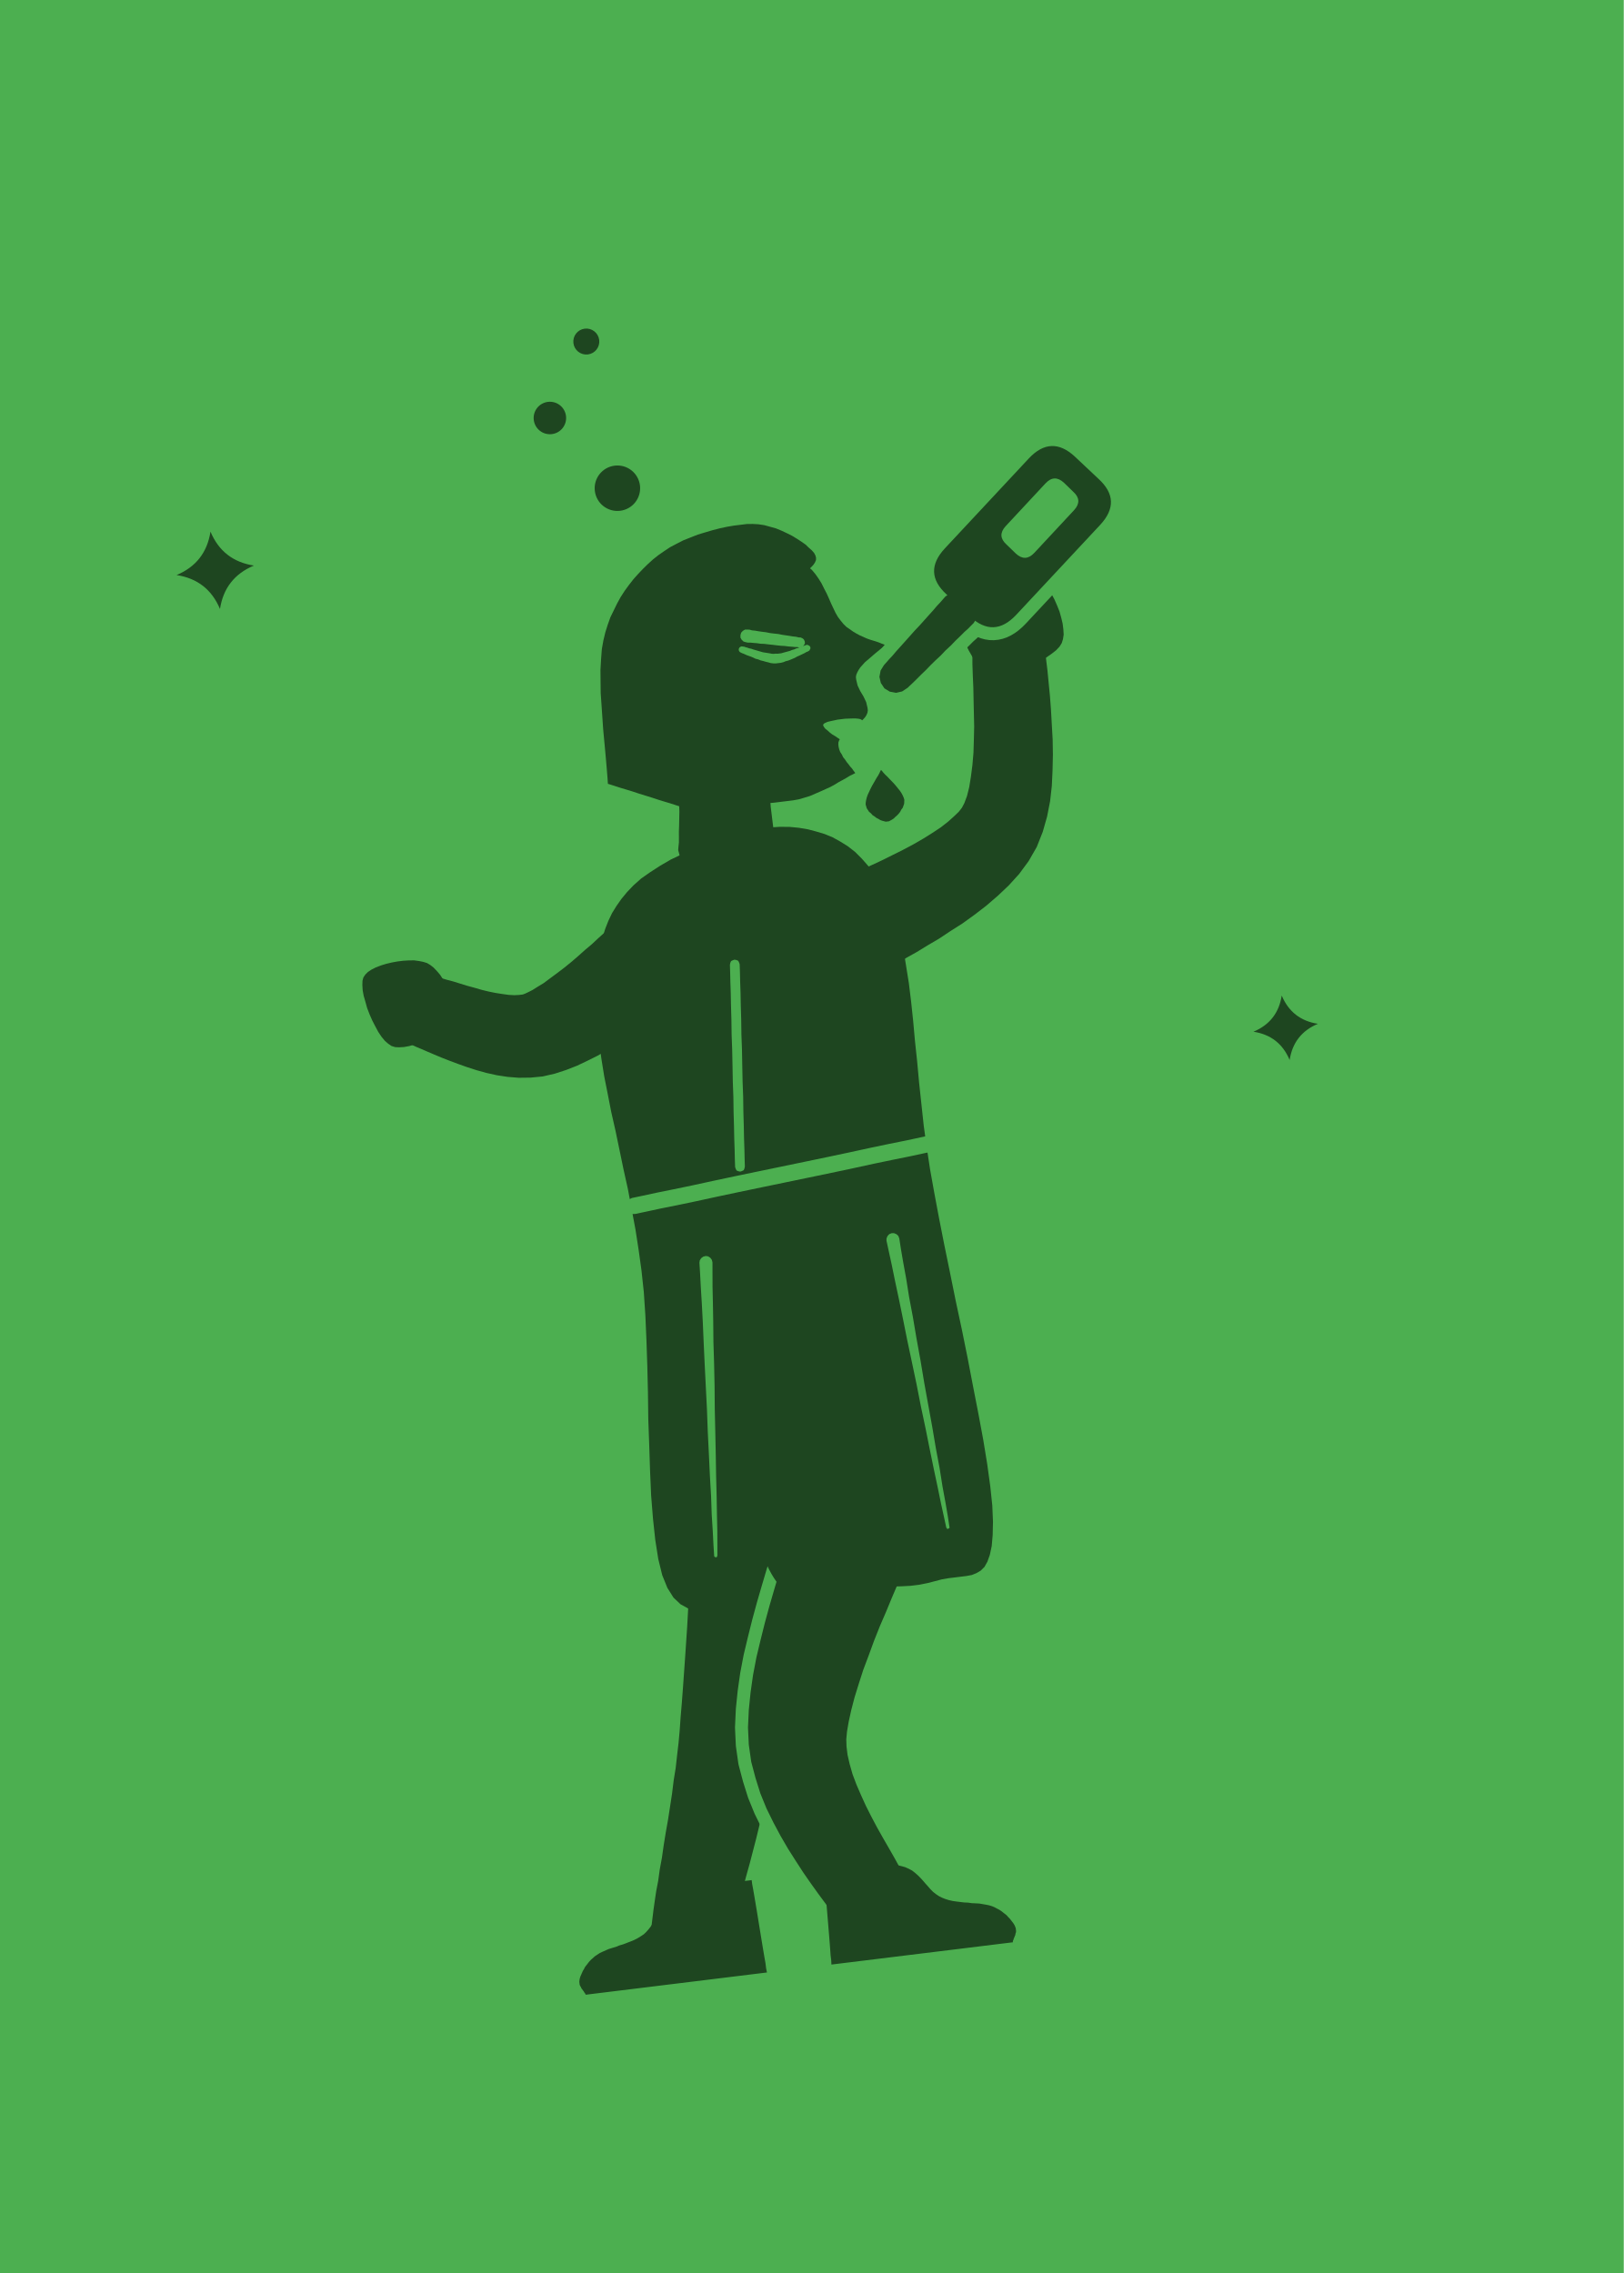
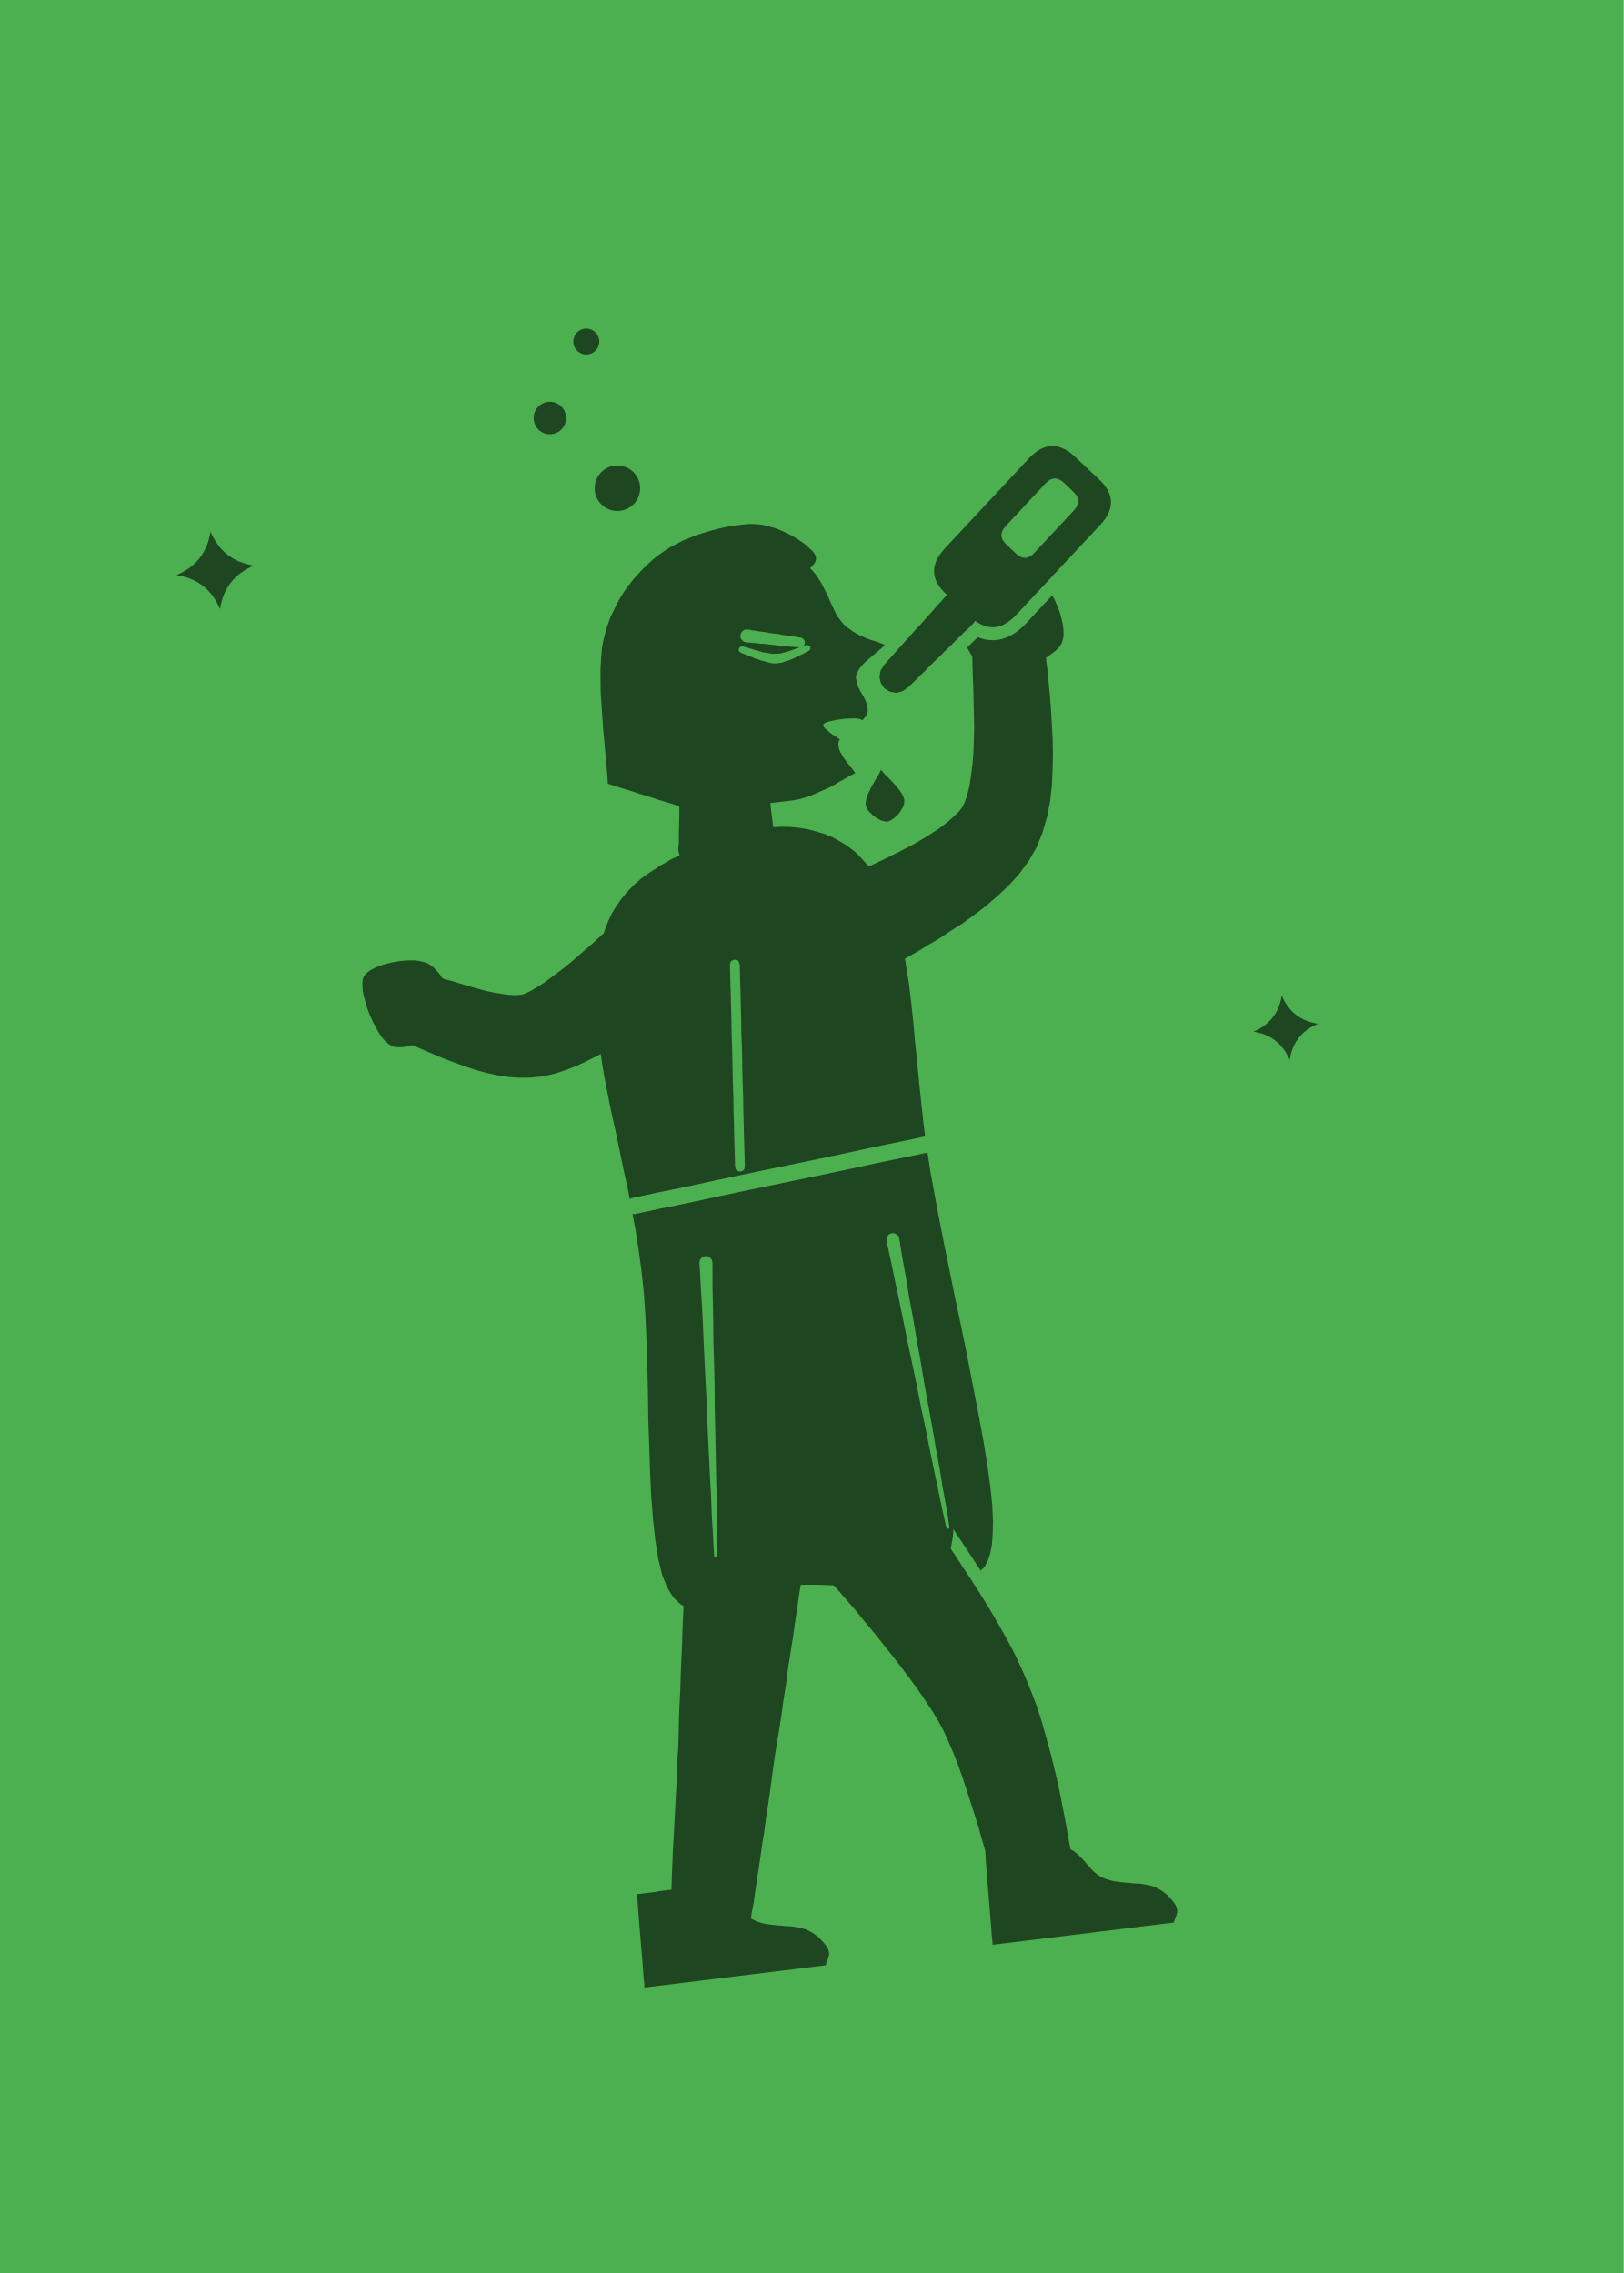
<svg xmlns="http://www.w3.org/2000/svg" viewBox="0 0 500 700">
  <rect width="500" height="700" fill="#4caf50" />
  <g transform="translate(10 0) translate(0 4) rotate(-7 260 600)">
    <path d="M229 140a7 7 0 1 0 14 0a7 7 0 1 0 -14 0z" fill="#1e4620" />
    <path d="M213 116a5 5 0 1 0 10 0a5 5 0 1 0 -10 0z" fill="#1e4620" />
    <path d="M228 94a4 4 0 1 0 8 0a4 4 0 1 0 -8 0z" fill="#1e4620" />
    <path d="M110 138Q112.64 147.36 122 150Q112.64 152.64 110 162Q107.36 152.64 98 150Q107.36 147.36 110 138Z" fill="#1e4620" />
    <path d="M420 320Q422.2 327.8 430 330Q422.2 332.2 420 340Q417.8 332.2 410 330Q417.8 327.8 420 320Z" fill="#1e4620" />
-     <path d="M219.6 461.5L219.2 463.8L218.8 466.7L218.3 469.9L217.7 473.6L217 477.5L216.2 481.7L215.4 486.1L214.6 490.6L213.7 495.3L212.8 500L211.9 504.6L211 509.2L210.1 513.7L209.2 518L208.4 522.1L207.6 525.8L206.7 529.5L205.8 533.3L204.7 537.1L203.7 541.1L202.6 545L201.5 548.9L200.3 552.8L199.2 556.6L198.2 560.3L197.1 563.8L196.2 567.2L195.2 570.3L194.4 573.2L193.7 575.8L193.1 578.2L192.6 580.2L192 584.8L193.2 589.3L196.1 593L200.2 595.4L204.8 596L209.3 594.8L213 591.9L215.4 587.8L216.2 586.1L217.1 584L218.1 581.5L219.3 578.8L220.6 575.7L221.9 572.5L223.3 569L224.8 565.4L226.3 561.6L227.8 557.8L229.3 553.8L230.8 549.9L232.2 545.9L233.7 541.9L235.1 538L236.4 534.2L237.8 530.2L239.2 526.1L240.6 521.7L242 517.2L243.4 512.6L244.9 507.9L246.3 503.2L247.6 498.6L249 494.1L250.3 489.8L251.5 485.7L252.7 481.9L253.8 478.4L254.8 475.3L255.7 472.7L256.4 470.5L256.8 463.1L254.3 456.2L249.3 450.7L242.5 447.6L235.1 447.2L228.2 449.7L222.7 454.7Z" fill="#1e4620" />
-     <path d="M224.8 570.5L223.8 570.5L222.5 570.5L221 570.5L219.3 570.5L217.5 570.4L215.6 570.4L213.6 570.4L211.6 570.4L209.5 570.5L207.6 570.6L205.7 570.8L203.9 571L202.4 571.3L201 571.8L199.8 572.3L198.8 572.9L197.8 573.6L197 574.4L196.2 575.3L195.5 576.2L194.8 577.2L194.2 578.1L193.5 579.1L192.9 580L192.2 580.9L191.4 581.7L190.6 582.4L189.8 583L188.8 583.5L187.7 584L186.6 584.4L185.5 584.7L184.3 585L183.1 585.3L181.9 585.5L180.8 585.8L179.6 586L178.5 586.2L177.5 586.5L176.5 586.8L175.6 587.1L174.8 587.5L174 587.9L173.3 588.4L172.7 588.8L172.1 589.3L171.6 589.8L171.1 590.3L170.6 590.8L170.2 591.4L169.8 591.9L169.5 592.4L169.2 592.9L168.9 593.4L168.7 593.8L168.5 594.3L168.4 594.7L168.3 595.1L168.3 595.5L168.3 596L168.4 596.4L168.6 596.8L168.7 597.2L168.9 597.5L169.1 597.9L169.3 598.2L169.4 598.5L169.6 598.8L169.7 599.1L169.8 599.3L172.2 599.3L175.3 599.3L179.1 599.3L183.4 599.3L188 599.3L192.9 599.3L197.9 599.3L202.9 599.3L207.8 599.3L212.4 599.3L216.7 599.3L220.4 599.3L223.6 599.3L226 599.3L225.9 598L225.9 596.4L225.8 594.5L225.7 592.3L225.6 589.9L225.5 587.4L225.4 584.9L225.3 582.3L225.2 579.8L225.1 577.5L225 575.3L224.9 573.3L224.8 571.7L224.8 570.5Z" fill="#1e4620" />
+     <path d="M217.4 461.9L217.2 464.3L216.8 467.1L216.4 470.3L215.9 473.9L215.3 477.8L214.6 482L213.9 486.4L213.1 491L212.4 495.7L211.6 500.4L210.8 505.1L210.1 509.8L209.3 514.3L208.6 518.7L208 522.9L207.4 526.8L206.7 530.6L206 534.4L205.4 538.4L204.7 542.4L204 546.4L203.3 550.3L202.6 554.3L201.9 558.1L201.3 561.8L200.7 565.3L200.2 568.6L199.7 571.8L199.2 574.6L198.8 577.2L198.5 579.5L198.3 581.4L198.2 586.1L199.9 590.4L203.1 593.8L207.4 595.7L212.1 595.8L216.4 594.1L219.8 590.9L221.7 586.6L222.3 584.8L223 582.6L223.7 580.1L224.6 577.3L225.4 574.3L226.3 571L227.3 567.5L228.3 563.9L229.3 560.2L230.4 556.4L231.4 552.5L232.5 548.6L233.6 544.6L234.6 540.8L235.6 536.9L236.6 533.2L237.7 529.4L238.9 525.4L240.1 521.1L241.3 516.6L242.6 512.1L243.8 507.4L245.1 502.8L246.4 498.3L247.6 493.8L248.8 489.5L249.9 485.4L251 481.6L252 478.1L253 475L253.8 472.3L254.6 470.1L254.7 462.6L252 455.7L246.9 450.4L240.1 447.4L232.6 447.3L225.7 450L220.4 455.1Z" fill="#1e4620" />
+     <path d="M189.3 570.5L190.2 570.5L191.5 570.5L193 570.5L194.7 570.5L196.5 570.4L198.4 570.4L200.4 570.4L202.4 570.4L204.5 570.5L206.4 570.6L208.3 570.8L210.1 571L211.6 571.3L213 571.8L214.2 572.3L215.2 572.9L216.2 573.6L217 574.4L217.8 575.3L218.5 576.2L219.2 577.2L219.8 578.1L220.5 579.1L221.1 580L221.8 580.9L222.6 581.7L223.4 582.4L224.3 583L225.2 583.5L226.3 584L227.4 584.4L228.5 584.7L229.7 585L230.9 585.3L232.1 585.5L233.2 585.8L234.4 586L235.5 586.2L236.5 586.5L237.5 586.8L238.4 587.1L239.3 587.5L240 587.9L240.7 588.4L241.3 588.8L241.9 589.3L242.4 589.8L242.9 590.3L243.4 590.8L243.8 591.4L244.2 591.9L244.5 592.4L244.8 592.9L245.1 593.4L245.3 593.8L245.5 594.3L245.6 594.7L245.7 595.1L245.7 595.5L245.7 596L245.6 596.4L245.4 596.8L245.3 597.2L245.1 597.5L244.9 597.9L244.7 598.2L244.6 598.5L244.4 598.8L244.3 599.1L244.3 599.3L241.8 599.3L238.7 599.3L234.9 599.3L230.6 599.3L226 599.3L221.1 599.3L216.1 599.3L211.1 599.3L206.2 599.3L201.6 599.3L197.3 599.3L193.6 599.3L190.4 599.3L188 599.3L188.1 598L188.1 596.4L188.2 594.5L188.3 592.3L188.4 589.9L188.5 587.4L188.6 584.9L188.7 582.3L188.8 579.8L188.9 577.5L189 575.3L189.1 573.3L189.2 571.7L189.3 570.5Z" fill="#1e4620" />
    <path d="M226 262L228.6 260.2L231.6 258.6L234.9 257L238.4 255.5L242.3 254.2L246.2 252.9L250.3 251.9L254.3 251L258.4 250.3L262.3 249.8L266.1 249.5L269.7 249.4L273 249.6L276 250L278.7 250.6L281.4 251.4L283.9 252.4L286.4 253.5L288.7 254.8L290.9 256.4L293 258.1L295 260.1L296.8 262.4L298.5 264.9L300.1 267.7L301.6 270.8L302.9 274.2L304 278L304.9 282.1L305.6 286.6L306.1 291.5L306.3 296.7L306.5 302.2L306.5 307.9L306.4 313.9L306.2 320.1L306.1 326.4L305.9 333L305.8 339.6L305.7 346.3L305.8 353.2L306 360L306.4 367.2L306.9 375.1L307.5 383.4L308.2 392.1L308.9 401.1L309.7 410.1L310.4 419.1L311 428L311.6 436.5L312.1 444.6L312.4 452.1L312.5 459L312.4 465L312 470L311.4 474.1L310.7 477.4L309.8 480L308.8 482L307.7 483.5L306.4 484.5L305 485.1L303.5 485.5L301.8 485.6L300.1 485.6L298.2 485.6L296.2 485.6L294.2 485.7L292 486L289.7 486.3L287.1 486.5L284.4 486.5L281.5 486.3L278.5 486L275.4 485.7L272.3 485.3L269 484.8L265.8 484.2L262.5 483.7L259.3 483.2L256.1 482.7L253 482.3L250 482L247 481.9L243.8 482.3L240.5 482.8L237.1 483.6L233.8 484.4L230.4 485.2L227.1 485.9L224 486.3L221 486.4L218.2 486L215.6 485.1L213.4 483.5L211.5 481.2L210 478L208.9 473.9L208.3 468.8L208.1 462.9L208.2 456.3L208.5 449.2L209.1 441.6L209.8 433.8L210.5 425.7L211.4 417.5L212.2 409.4L212.9 401.5L213.5 393.9L213.9 386.7L214 380L213.9 373.6L213.7 367.3L213.3 360.9L212.9 354.6L212.3 348.4L211.8 342.3L211.3 336.3L210.7 330.4L210.3 324.7L209.9 319.3L209.7 314L209.6 309.1L209.7 304.4L210 300L210.4 295.9L210.9 292.1L211.5 288.6L212.1 285.3L212.8 282.3L213.7 279.4L214.6 276.8L215.7 274.3L217 271.9L218.4 269.7L220 267.7L221.8 265.7L223.8 263.8Z" fill="#1e4620" />
-     <mask id="root13" maskUnits="userSpaceOnUse" x="-100" y="-100" width="700" height="900">
+     <mask id="root1" maskUnits="userSpaceOnUse" x="-100" y="-100" width="700" height="900">
      <rect x="-100" y="-100" width="700" height="900" fill="#fff" />
      <circle cx="270" cy="466" r="30" fill="#000" />
    </mask>
-     <g mask="url(#root13)">
-       <path d="M252.6 458.4L252 460.4L251.1 462.9L249.8 466L248.3 469.6L246.5 473.6L244.6 477.9L242.6 482.5L240.5 487.4L238.5 492.3L236.5 497.5L234.6 502.6L232.9 507.9L231.5 513.1L230.3 518.4L229.4 523.7L229 529L229.1 534.3L229.8 539.4L230.7 544.3L232 549.1L233.6 553.7L235.3 558.1L237.1 562.3L239 566.3L240.9 570.2L242.8 573.8L244.6 577.1L246.3 580.1L247.8 582.8L249.1 585L250 586.8L250.8 588.3L253.3 592.2L257.1 594.9L261.6 596L266.3 595.2L270.2 592.7L272.9 588.9L274 584.4L273.2 579.7L272.6 577.5L271.6 574.8L270.4 571.9L269.2 568.9L267.9 565.8L266.5 562.5L265.1 559.1L263.8 555.7L262.5 552.1L261.4 548.6L260.4 545.2L259.6 541.9L259.1 538.7L258.8 535.8L258.8 533.2L259 531L259.5 528.7L260.4 525.7L261.6 522.3L263.1 518.5L264.9 514.5L266.8 510.4L269 506.2L271.2 501.9L273.5 497.7L275.9 493.6L278.1 489.7L280.3 485.9L282.4 482.4L284.3 479.1L286 476.1L287.4 473.6L289 466.4L287.7 459.1L283.7 452.8L277.6 448.6L270.4 447L263.1 448.3L256.8 452.3Z" fill="#4caf50" stroke="#4caf50" stroke-width="8" stroke-linejoin="round" />
-       <path d="M247.3 570.5L248.2 570.5L249.5 570.5L251 570.5L252.7 570.5L254.5 570.4L256.4 570.4L258.4 570.4L260.4 570.4L262.5 570.5L264.4 570.6L266.3 570.8L268.1 571L269.6 571.3L271 571.8L272.2 572.3L273.2 572.9L274.2 573.6L275 574.4L275.8 575.3L276.5 576.2L277.2 577.2L277.8 578.1L278.5 579.1L279.1 580L279.8 580.9L280.6 581.7L281.4 582.4L282.3 583L283.2 583.5L284.3 584L285.4 584.4L286.5 584.7L287.7 585L288.9 585.3L290.1 585.5L291.2 585.8L292.4 586L293.5 586.2L294.5 586.5L295.5 586.8L296.4 587.1L297.3 587.5L298 587.9L298.7 588.4L299.3 588.8L299.9 589.3L300.4 589.8L300.9 590.3L301.4 590.8L301.8 591.4L302.2 591.9L302.5 592.4L302.8 592.9L303.1 593.4L303.3 593.8L303.5 594.3L303.6 594.7L303.7 595.1L303.7 595.5L303.7 596L303.6 596.4L303.4 596.8L303.3 597.2L303.1 597.5L302.9 597.9L302.7 598.2L302.6 598.5L302.4 598.8L302.3 599.1L302.3 599.3L299.8 599.3L296.7 599.3L292.9 599.3L288.6 599.3L284 599.3L279.1 599.3L274.1 599.3L269.1 599.3L264.2 599.3L259.6 599.3L255.3 599.3L251.6 599.3L248.4 599.3L246 599.3L246.1 598L246.1 596.4L246.2 594.5L246.3 592.3L246.4 589.9L246.5 587.4L246.6 584.9L246.7 582.3L246.8 579.8L246.9 577.5L247 575.3L247.1 573.3L247.2 571.7L247.3 570.5Z" fill="#4caf50" stroke="#4caf50" stroke-width="8" stroke-linejoin="round" />
+     <g mask="url(#root1)">
+       <path d="M255.3 475L256.7 477.1L258.4 479.6L260.2 482.4L262.3 485.4L264.5 488.7L266.8 492.1L269.1 495.8L271.5 499.5L273.9 503.4L276.3 507.3L278.6 511.2L280.8 515L282.9 518.8L284.7 522.3L286.4 525.7L287.8 528.8L289 531.9L290.1 535.4L291.2 539.1L292.2 543L293.1 547L293.9 551.1L294.7 555.3L295.5 559.4L296.2 563.4L296.8 567.3L297.4 571L298 574.6L298.5 577.8L299.1 580.8L299.6 583.5L300.1 585.8L301.7 590.2L304.9 593.6L309.1 595.6L313.8 595.9L318.2 594.3L321.6 591.1L323.6 586.9L323.9 582.2L323.8 580.2L323.7 577.9L323.5 575L323.3 571.8L323.1 568.2L322.9 564.3L322.6 560.2L322.3 555.9L321.9 551.4L321.4 546.9L320.8 542.2L320.1 537.5L319.4 532.9L318.5 528.2L317.4 523.7L316.2 519.2L314.8 514.7L313.3 510.2L311.5 505.6L309.6 501L307.6 496.4L305.5 491.8L303.4 487.4L301.2 483L299.1 478.7L297.1 474.7L295.2 470.9L293.4 467.4L291.9 464.1L290.5 461.3L289.5 459L288.7 457L284 451.3L277.5 447.8L270.1 447.1L263 449.3L257.3 454L253.8 460.5L253.1 467.9Z" fill="#4caf50" stroke="#4caf50" stroke-width="8" stroke-linejoin="round" />
+       <path d="M297.3 570.5L298.2 570.5L299.5 570.5L301 570.5L302.7 570.5L304.5 570.4L306.4 570.4L308.4 570.4L310.4 570.4L312.5 570.5L314.4 570.6L316.3 570.8L318.1 571L319.6 571.3L321 571.8L322.2 572.3L323.2 572.9L324.2 573.6L325 574.4L325.8 575.3L326.5 576.2L327.2 577.2L327.8 578.1L328.5 579.1L329.1 580L329.8 580.9L330.6 581.7L331.4 582.4L332.3 583L333.2 583.5L334.3 584L335.4 584.4L336.5 584.7L337.7 585L338.9 585.3L340.1 585.5L341.2 585.8L342.4 586L343.5 586.2L344.5 586.5L345.5 586.8L346.4 587.1L347.3 587.5L348 587.9L348.7 588.4L349.3 588.8L349.9 589.3L350.4 589.8L350.9 590.3L351.4 590.8L351.8 591.4L352.2 591.9L352.5 592.4L352.8 592.9L353.1 593.4L353.3 593.8L353.5 594.3L353.6 594.7L353.7 595.1L353.7 595.5L353.7 596L353.6 596.4L353.4 596.8L353.3 597.2L353.1 597.5L352.9 597.9L352.7 598.2L352.6 598.5L352.4 598.8L352.3 599.1L352.3 599.3L349.8 599.3L346.7 599.3L342.9 599.3L338.6 599.3L334 599.3L329.1 599.3L324.1 599.3L319.1 599.3L314.2 599.3L309.6 599.3L305.3 599.3L301.6 599.3L298.4 599.3L296 599.3L296.1 598L296.1 596.4L296.2 594.5L296.3 592.3L296.4 589.9L296.5 587.4L296.6 584.9L296.7 582.3L296.8 579.8L296.9 577.5L297 575.3L297.1 573.3L297.2 571.7L297.3 570.5Z" fill="#4caf50" stroke="#4caf50" stroke-width="8" stroke-linejoin="round" />
    </g>
-     <path d="M252.6 458.4L252 460.4L251.1 462.9L249.8 466L248.3 469.6L246.5 473.6L244.6 477.9L242.6 482.5L240.5 487.4L238.5 492.3L236.5 497.5L234.6 502.6L232.9 507.9L231.5 513.1L230.3 518.4L229.4 523.7L229 529L229.1 534.3L229.8 539.4L230.7 544.3L232 549.1L233.6 553.7L235.3 558.1L237.1 562.3L239 566.3L240.9 570.2L242.8 573.8L244.6 577.1L246.3 580.1L247.8 582.8L249.1 585L250 586.8L250.8 588.3L253.3 592.2L257.1 594.9L261.6 596L266.3 595.2L270.2 592.7L272.9 588.9L274 584.4L273.2 579.7L272.6 577.5L271.6 574.8L270.4 571.9L269.2 568.9L267.9 565.8L266.5 562.5L265.1 559.1L263.8 555.7L262.5 552.1L261.4 548.6L260.4 545.2L259.6 541.9L259.1 538.7L258.8 535.8L258.8 533.2L259 531L259.5 528.7L260.4 525.7L261.6 522.3L263.1 518.5L264.9 514.5L266.8 510.4L269 506.2L271.2 501.9L273.5 497.7L275.9 493.6L278.1 489.7L280.3 485.9L282.4 482.4L284.3 479.1L286 476.1L287.4 473.6L289 466.4L287.7 459.1L283.7 452.8L277.6 448.6L270.4 447L263.1 448.3L256.8 452.3Z" fill="#1e4620" />
-     <path d="M247.3 570.5L248.2 570.5L249.5 570.5L251 570.5L252.7 570.5L254.5 570.4L256.4 570.4L258.4 570.4L260.4 570.4L262.5 570.5L264.4 570.6L266.3 570.8L268.1 571L269.6 571.3L271 571.8L272.2 572.3L273.2 572.9L274.2 573.6L275 574.4L275.8 575.3L276.5 576.2L277.2 577.2L277.8 578.1L278.5 579.1L279.1 580L279.8 580.9L280.6 581.7L281.4 582.4L282.3 583L283.2 583.5L284.3 584L285.4 584.4L286.5 584.7L287.7 585L288.9 585.3L290.1 585.5L291.2 585.8L292.4 586L293.5 586.2L294.5 586.5L295.5 586.8L296.4 587.1L297.3 587.5L298 587.9L298.7 588.4L299.3 588.8L299.9 589.3L300.4 589.8L300.9 590.3L301.4 590.8L301.8 591.4L302.2 591.9L302.5 592.4L302.8 592.9L303.1 593.4L303.3 593.8L303.5 594.3L303.6 594.7L303.7 595.1L303.7 595.5L303.7 596L303.6 596.4L303.4 596.8L303.3 597.2L303.1 597.5L302.9 597.9L302.7 598.2L302.6 598.5L302.4 598.8L302.3 599.1L302.3 599.3L299.8 599.3L296.7 599.3L292.9 599.3L288.6 599.3L284 599.3L279.1 599.3L274.1 599.3L269.1 599.3L264.2 599.3L259.6 599.3L255.3 599.3L251.6 599.3L248.4 599.3L246 599.3L246.1 598L246.1 596.4L246.2 594.5L246.3 592.3L246.4 589.9L246.5 587.4L246.6 584.9L246.7 582.3L246.8 579.8L246.9 577.5L247 575.3L247.1 573.3L247.2 571.7L247.3 570.5Z" fill="#1e4620" />
+     <path d="M255.3 475L256.7 477.1L258.4 479.6L260.2 482.4L262.3 485.4L264.5 488.7L266.8 492.1L269.1 495.8L271.5 499.5L273.9 503.4L276.3 507.3L278.6 511.2L280.8 515L282.9 518.8L284.7 522.3L286.4 525.7L287.8 528.8L289 531.9L290.1 535.4L291.2 539.1L292.2 543L293.1 547L293.9 551.1L294.7 555.3L295.5 559.4L296.2 563.4L296.8 567.3L297.4 571L298 574.6L298.5 577.8L299.1 580.8L299.6 583.5L300.1 585.8L301.7 590.2L304.9 593.6L309.1 595.6L313.8 595.9L318.2 594.3L321.6 591.1L323.6 586.9L323.9 582.2L323.8 580.2L323.7 577.9L323.5 575L323.3 571.8L323.1 568.2L322.9 564.3L322.6 560.2L322.3 555.9L321.9 551.4L321.4 546.9L320.8 542.2L320.1 537.5L319.4 532.9L318.5 528.2L317.4 523.7L316.2 519.2L314.8 514.7L313.3 510.2L311.5 505.6L309.6 501L307.6 496.4L305.5 491.8L303.4 487.4L301.2 483L299.1 478.7L297.1 474.7L295.2 470.9L293.4 467.4L291.9 464.1L290.5 461.3L289.5 459L288.7 457L284 451.3L277.5 447.8L270.1 447.1L263 449.3L257.3 454L253.8 460.5L253.1 467.9Z" fill="#1e4620" />
+     <path d="M297.3 570.5L298.2 570.5L299.5 570.5L301 570.5L302.7 570.5L304.5 570.4L306.4 570.4L308.4 570.4L310.4 570.4L312.5 570.5L314.4 570.6L316.3 570.8L318.1 571L319.6 571.3L321 571.8L322.2 572.3L323.2 572.9L324.2 573.6L325 574.4L325.8 575.3L326.5 576.2L327.2 577.2L327.8 578.1L328.5 579.1L329.1 580L329.8 580.9L330.6 581.7L331.4 582.4L332.3 583L333.2 583.5L334.3 584L335.4 584.4L336.5 584.7L337.7 585L338.9 585.3L340.1 585.5L341.2 585.8L342.4 586L343.5 586.2L344.5 586.5L345.5 586.8L346.4 587.1L347.3 587.5L348 587.9L348.7 588.4L349.3 588.8L349.9 589.3L350.4 589.8L350.9 590.3L351.4 590.8L351.8 591.4L352.2 591.9L352.5 592.4L352.8 592.9L353.1 593.4L353.3 593.8L353.5 594.3L353.6 594.7L353.7 595.1L353.7 595.5L353.7 596L353.6 596.4L353.4 596.8L353.3 597.2L353.1 597.5L352.9 597.9L352.7 598.2L352.6 598.5L352.4 598.8L352.3 599.1L352.3 599.3L349.8 599.3L346.7 599.3L342.9 599.3L338.6 599.3L334 599.3L329.1 599.3L324.1 599.3L319.1 599.3L314.2 599.3L309.6 599.3L305.3 599.3L301.6 599.3L298.4 599.3L296 599.3L296.1 598L296.1 596.4L296.2 594.5L296.3 592.3L296.4 589.9L296.5 587.4L296.6 584.9L296.7 582.3L296.8 579.8L296.9 577.5L297 575.3L297.1 573.3L297.2 571.7L297.3 570.5Z" fill="#1e4620" />
    <path d="M271 255.1L270.9 254L270.9 252.7L270.9 251.1L270.9 249.3L270.9 247.4L270.9 245.3L270.9 243.2L271 241L271 238.8L271 236.7L271 234.6L271.1 232.6L271.1 230.9L271 229.3L271 228L271 226.9L270.3 221.9L267.8 217.5L263.8 214.4L258.9 213L253.9 213.7L249.5 216.2L246.4 220.2L245 225.1L244.8 226.1L244.6 227.4L244.4 229L244.1 230.7L243.9 232.7L243.6 234.7L243.3 236.8L243 239L242.8 241.2L242.5 243.3L242.2 245.4L241.9 247.3L241.7 249L241.5 250.6L241.2 251.9L241 252.9L241.8 258.7L244.7 263.8L249.3 267.4L254.9 269L260.7 268.2L265.8 265.3L269.4 260.7Z" fill="#1e4620" />
    <path d="M312 198L311.6 198.3L311 198.7L310.3 199.1L309.5 199.6L308.7 200.1L307.8 200.7L306.9 201.3L306 201.9L305.1 202.5L304.3 203.2L303.5 203.9L302.9 204.6L302.4 205.3L302 206L301.8 206.7L301.8 207.5L301.9 208.4L302 209.3L302.3 210.2L302.6 211.1L303 212L303.4 212.9L303.7 213.8L304 214.7L304.1 215.6L304.2 216.5L304.2 217.3L304 218L303.6 218.7L303.1 219.3L302.4 219.9L301.6 220.5L300.7 221.1L299.8 221.6L298.9 222.1L297.9 222.6L297 223.2L296.2 223.7L295.4 224.2L294.8 224.8L294.3 225.4L294 226L293.9 226.7L293.9 227.4L294 228.2L294.2 229L294.6 229.8L294.9 230.7L295.4 231.5L295.8 232.3L296.3 233.1L296.7 233.8L297.2 234.5L297.5 235.1L297.8 235.6L298 236L297.2 236.3L296.3 236.6L295.2 237.1L294 237.6L292.7 238.1L291.4 238.7L289.9 239.3L288.3 239.8L286.7 240.3L285 240.8L283.3 241.3L281.6 241.6L279.8 241.9L278 242L276.1 242L274.1 242L272 242L269.7 241.9L267.4 241.7L265.1 241.5L262.8 241.3L260.4 240.9L258.1 240.6L255.8 240.2L253.7 239.7L251.6 239.2L249.7 238.6L248 238L246.4 237.3L244.9 236.6L243.4 235.7L242 234.8L240.7 233.9L239.4 232.9L238.3 231.9L237.1 230.8L236.1 229.7L235.1 228.6L234.3 227.4L233.4 226.3L232.7 225.1L232 224L231.4 222.9L230.9 221.7L230.5 220.6L230.2 219.5L229.9 218.4L229.7 217.2L229.6 216L229.6 214.8L229.5 213.5L229.6 212.1L229.6 210.7L229.7 209.2L229.9 207.7L230 206L230.1 204.2L230.3 202.2L230.4 200.1L230.5 197.8L230.7 195.5L231 193.1L231.3 190.8L231.6 188.4L232.1 186L232.6 183.8L233.2 181.6L234 179.6L234.9 177.7L236 176L237.2 174.5L238.6 173L240.2 171.5L241.9 170.2L243.7 168.9L245.6 167.7L247.6 166.6L249.7 165.6L251.7 164.7L253.8 163.9L255.9 163.3L258 162.7L260 162.3L262 162L264 161.9L266.1 161.9L268.2 162L270.4 162.3L272.6 162.7L274.8 163.3L277 163.9L279.2 164.6L281.2 165.4L283.3 166.2L285.2 167.1L286.9 168L288.5 169L290 170L291.3 171.1L292.4 172.3L293.3 173.7L294.1 175.2L294.8 176.7L295.4 178.4L296 180L296.5 181.6L297 183.3L297.5 184.8L298 186.3L298.6 187.7L299.3 188.9L300 190L300.8 191L301.7 191.8L302.7 192.7L303.6 193.4L304.6 194.1L305.6 194.7L306.6 195.3L307.6 195.8L308.5 196.2L309.4 196.6L310.2 197L310.9 197.4L311.5 197.7L312 198Z" fill="#1e4620" />
    <path d="M222 230L222.1 228.2L222.2 225.8L222.3 223.1L222.4 220.1L222.5 216.7L222.6 213.2L222.8 209.5L223 205.8L223.2 202L223.6 198.4L224 194.9L224.6 191.6L225.2 188.6L226 186L226.9 183.6L227.9 181.4L229 179.2L230.3 177.2L231.6 175.2L232.9 173.4L234.4 171.6L235.9 170L237.5 168.4L239.1 167L240.8 165.6L242.5 164.3L244.2 163.1L246 162L247.9 161L249.9 160L252 159.2L254.2 158.4L256.5 157.8L258.8 157.2L261.1 156.8L263.5 156.4L265.8 156.1L268 155.9L270.2 155.8L272.3 155.8L274.2 155.8L276 156L277.7 156.3L279.5 156.8L281.2 157.5L282.9 158.2L284.5 159.1L286.1 160.1L287.6 161.1L289 162.2L290.3 163.3L291.4 164.3L292.3 165.4L293.1 166.3L293.7 167.2L294 168L294.1 168.7L294 169.4L293.6 170.1L293.1 170.7L292.4 171.3L291.6 171.9L290.6 172.5L289.6 173.1L288.4 173.6L287.2 174.1L285.9 174.6L284.6 175.1L283.3 175.6L282 176L280.6 176.4L279.1 176.6L277.4 176.8L275.7 176.9L273.8 176.9L271.9 176.9L270 177L268.1 177.1L266.2 177.3L264.3 177.5L262.6 177.9L260.9 178.4L259.4 179.1L258 180L256.7 181.1L255.6 182.3L254.5 183.6L253.4 185L252.4 186.6L251.5 188.3L250.6 190L249.8 191.8L249.1 193.7L248.3 195.7L247.7 197.7L247.1 199.8L246.5 201.9L246 204L245.5 206.3L245.2 208.8L244.9 211.6L244.6 214.5L244.5 217.4L244.3 220.5L244.3 223.5L244.2 226.5L244.2 229.3L244.1 232L244.1 234.5L244.1 236.6L244.1 238.5L244 240L243.1 239.6L241.8 239L240.3 238.3L238.7 237.6L236.9 236.8L235 235.9L233 235L231 234.1L229.1 233.2L227.3 232.4L225.7 231.7L224.2 231L222.9 230.4L222 230Z" fill="#1e4620" />
    <path d="M220.7 271.8L219.2 272.8L217.3 274L215.3 275.4L213.3 276.8L211.1 278.4L208.8 279.9L206.5 281.5L204.1 283.1L201.7 284.6L199.3 286L197 287.3L194.9 288.5L192.9 289.4L191.2 290.2L189.8 290.7L188.9 291L188.1 291.2L186.9 291.2L185.5 291.1L183.8 290.8L181.9 290.3L179.8 289.7L177.7 289L175.6 288.2L173.5 287.3L171.3 286.4L169.3 285.5L167.3 284.6L165.3 283.8L163.5 283L161.6 282.3L160.1 281.8L155.9 281L151.7 281.9L148.1 284.3L145.8 287.9L145 292.1L145.9 296.3L148.3 299.9L151.9 302.2L152.7 302.7L153.7 303.3L155.1 304.1L156.8 305.1L158.7 306.2L160.8 307.4L163.2 308.7L165.7 310L168.3 311.3L171.1 312.6L174 313.8L177.1 314.9L180.3 315.8L183.7 316.5L187.3 316.9L191.1 317L194.9 316.6L198.5 315.9L202 315L205.3 313.9L208.7 312.7L211.9 311.3L215.1 309.9L218.1 308.4L221.1 307L223.9 305.6L226.5 304.2L228.9 303L231 302L232.8 301.1L234.2 300.6L235.3 300.2L240.2 296.4L243.2 290.9L243.9 284.7L242.2 278.7L238.4 273.8L232.9 270.8L226.7 270.1Z" fill="#1e4620" />
    <path d="M140 280L140.7 279.2L141.6 278.5L142.8 277.9L144.2 277.4L145.8 277L147.5 276.7L149.3 276.5L151 276.4L152.8 276.4L154.5 276.5L156.2 276.7L157.7 277.1L158.9 277.5L160 278L160.9 278.7L161.8 279.6L162.7 280.8L163.5 282L164.2 283.4L164.9 284.9L165.5 286.5L166 288.1L166.3 289.6L166.6 291.1L166.7 292.6L166.6 293.9L166.4 295L166 296L165.3 296.9L164.4 297.7L163.2 298.6L161.8 299.4L160.2 300.2L158.5 300.9L156.8 301.5L155 302L153.2 302.4L151.5 302.7L149.8 302.8L148.3 302.7L147.1 302.5L146 302L145.1 301.2L144.2 300.2L143.3 298.8L142.5 297.2L141.8 295.4L141.1 293.5L140.5 291.5L140 289.5L139.7 287.5L139.4 285.6L139.3 283.9L139.4 282.3L139.6 281Z" fill="#1e4620" />
    <path d="M269.5 191.9L270.1 192.1L270.9 192.2L271.8 192.4L272.8 192.6L273.9 192.9L275.1 193.1L276.3 193.4L277.6 193.7L278.8 194L280.1 194.3L281.2 194.5L282.4 194.8L283.4 195L284.3 195.2L285 195.3L285.6 195.5L286.2 195.5L286.8 195.3L287.2 194.9L287.5 194.4L287.5 193.8L287.3 193.2L286.9 192.8L286.4 192.5L285.8 192.4L285 192.1L284.1 191.9L283.1 191.6L282 191.3L280.9 191L279.7 190.6L278.4 190.3L277.2 190L276 189.6L274.8 189.3L273.7 189L272.7 188.7L271.8 188.5L271.1 188.2L270.5 188.1L269.7 188L269 188.3L268.4 188.8L268.1 189.5L268 190.3L268.3 191L268.8 191.6Z" fill="#4caf50" />
    <path d="M267.6 194.9L267.9 195.1L268.3 195.3L268.8 195.6L269.3 195.9L269.9 196.2L270.5 196.5L271.2 196.9L271.8 197.3L272.6 197.6L273.3 198L274.1 198.3L274.8 198.6L275.6 198.9L276.3 199.2L277.1 199.4L277.9 199.5L278.6 199.5L279.4 199.5L280.2 199.4L280.9 199.2L281.7 199.1L282.5 198.9L283.2 198.7L283.9 198.5L284.6 198.2L285.3 198L285.9 197.8L286.5 197.6L287.1 197.4L287.5 197.2L287.9 197.1L288.2 197L288.6 196.8L288.8 196.5L289 196.2L289 195.8L288.8 195.4L288.5 195.2L288.2 195L287.8 195L287.4 195.1L286.9 195.2L286.4 195.3L285.9 195.4L285.3 195.6L284.6 195.7L284 195.9L283.3 196L282.6 196.2L281.9 196.3L281.2 196.4L280.5 196.5L279.9 196.6L279.2 196.6L278.7 196.6L278.1 196.5L277.6 196.5L277 196.4L276.4 196.2L275.7 196L275 195.8L274.3 195.6L273.6 195.3L272.9 195L272.2 194.7L271.5 194.4L270.9 194.1L270.3 193.9L269.7 193.6L269.2 193.4L268.8 193.2L268.4 193.1L268 193L267.6 193.1L267.3 193.3L267.1 193.6L267 194L267.1 194.4L267.3 194.7Z" fill="#4caf50" />
    <path d="M298 228L297.6 227.7L297.1 227.2L296.5 226.7L295.7 226.1L294.9 225.4L294.1 224.7L293.3 224L292.4 223.3L291.7 222.6L291.1 221.9L290.5 221.3L290.2 220.8L290 220.3L290 220L290.3 219.7L290.8 219.5L291.5 219.3L292.4 219.2L293.5 219.1L294.6 219L295.8 219L296.9 219L298.1 219.1L299.2 219.2L300.1 219.3L301 219.5L301.6 219.7L302 220L302.2 220.3L302.2 220.8L302.1 221.3L301.9 221.9L301.6 222.6L301.2 223.3L300.8 224L300.3 224.7L299.8 225.4L299.3 226.1L298.9 226.7L298.5 227.2L298.2 227.7L298 228Z" fill="#4caf50" />
    <path d="M214.2 362.5L217.7 362.2L222.1 361.8L227.4 361.4L233.3 360.9L239.8 360.3L246.7 359.7L253.9 359.1L261.2 358.5L268.5 357.9L275.7 357.3L282.6 356.7L289.1 356.1L295.1 355.6L300.3 355.2L304.7 354.8L308.2 354.5L309.1 354.2L309.9 353.6L310.4 352.8L310.5 351.8L310.2 350.9L309.6 350.1L308.8 349.6L307.8 349.5L304.3 349.8L299.9 350.2L294.6 350.6L288.7 351.1L282.2 351.7L275.3 352.3L268.1 352.9L260.8 353.5L253.5 354.1L246.3 354.7L239.4 355.3L232.9 355.9L226.9 356.4L221.7 356.8L217.3 357.2L213.8 357.5L212.9 357.8L212.1 358.4L211.6 359.2L211.5 360.2L211.8 361.1L212.4 361.9L213.2 362.4Z" fill="#4caf50" />
    <path d="M252.5 289.9L252.3 292.1L252 295.1L251.7 298.5L251.3 302.4L250.9 306.7L250.4 311.3L250 316L249.5 320.9L249 325.7L248.6 330.4L248.1 335L247.7 339.3L247.3 343.2L247 346.6L246.7 349.6L246.5 351.9L246.6 352.4L246.8 353L247.3 353.3L247.9 353.5L248.4 353.4L249 353.2L249.3 352.7L249.5 352.1L249.7 349.9L250 346.9L250.3 343.5L250.7 339.6L251.1 335.3L251.6 330.7L252 326L252.5 321.1L253 316.3L253.4 311.6L253.9 307L254.3 302.7L254.7 298.8L255 295.4L255.3 292.4L255.5 290.1L255.4 289.6L255.2 289L254.7 288.7L254.1 288.5L253.6 288.6L253 288.8L252.7 289.3Z" fill="#4caf50" />
    <path d="M232 379.8L231.8 383.1L231.5 387.4L231.2 392.4L230.8 398.1L230.3 404.4L229.8 411L229.3 417.9L228.8 424.9L228.2 431.9L227.7 438.8L227.2 445.4L226.8 451.6L226.3 457.3L226 462.4L225.7 466.6L225.5 470L225.5 470.1L225.6 470.3L225.8 470.4L226 470.5L226.1 470.5L226.3 470.4L226.4 470.2L226.5 470L226.9 466.7L227.4 462.5L227.9 457.5L228.5 451.8L229.1 445.6L229.8 439L230.5 432.1L231.2 425.1L232 418.1L232.7 411.2L233.3 404.6L234 398.4L234.6 392.7L235.1 387.7L235.6 383.5L236 380.2L235.9 379.4L235.5 378.7L234.9 378.2L234.2 378L233.4 378.1L232.7 378.5L232.2 379.1Z" fill="#4caf50" />
    <path d="M290 380.1L290.3 383.4L290.7 387.7L291.1 392.7L291.6 398.4L292.1 404.6L292.6 411.2L293.2 418.1L293.8 425.1L294.3 432.1L294.9 439L295.4 445.6L295.9 451.8L296.4 457.5L296.8 462.5L297.2 466.7L297.5 470L297.6 470.2L297.7 470.4L297.8 470.5L298 470.5L298.2 470.4L298.4 470.3L298.5 470.2L298.5 470L298.4 466.6L298.2 462.4L297.9 457.4L297.7 451.7L297.3 445.4L297 438.8L296.6 431.9L296.2 424.9L295.9 417.9L295.5 411L295.2 404.4L294.8 398.2L294.6 392.5L294.3 387.4L294.1 383.2L294 379.9L293.8 379.1L293.3 378.5L292.6 378.1L291.9 378L291.1 378.2L290.5 378.7L290.1 379.4Z" fill="#4caf50" />
-     <mask id="root14" maskUnits="userSpaceOnUse" x="-100" y="-100" width="700" height="900">
+     <mask id="root2" maskUnits="userSpaceOnUse" x="-100" y="-100" width="700" height="900">
      <rect x="-100" y="-100" width="700" height="900" fill="#fff" />
      <circle cx="292" cy="284" r="24" fill="#000" />
    </mask>
-     <g mask="url(#root14)">
+     <g mask="url(#root2)">
      <path d="M299 298.4L300.3 297.6L301.8 296.7L304.1 295.6L306.9 294.3L310.1 293L313.6 291.4L317.3 289.8L321.1 287.9L325.1 286L329.1 283.8L333 281.5L336.9 278.9L340.7 276.1L344.3 273L347.7 269.4L350.7 265.4L353.1 261L355 256.5L356.5 251.9L357.6 247.3L358.4 242.6L359.1 237.8L359.6 233.1L359.9 228.5L360.2 224L360.4 219.7L360.5 215.6L360.6 211.8L360.6 208.4L360.7 205.6L360.8 203.3L360.9 201.5L360.6 197.2L358.7 193.3L355.5 190.5L351.5 189.1L347.2 189.4L343.3 191.3L340.5 194.5L339.1 198.5L338.7 200.9L338.3 203.8L337.9 207.1L337.6 210.5L337.3 214.3L336.9 218.2L336.5 222.2L336.1 226.2L335.5 230.3L334.9 234.2L334.1 238L333.2 241.5L332.3 244.6L331.3 247.2L330.2 249.3L329.3 250.6L328.2 251.7L326.6 252.9L324.6 254.3L322.1 255.8L319.3 257.2L316.3 258.6L313 260L309.6 261.3L306.2 262.5L302.8 263.7L299.4 264.8L296.1 265.8L293 266.8L290.1 267.7L287.3 268.7L285 269.6L280 273.4L276.9 278.8L276 285L277.6 291L281.4 296L286.8 299.1L293 300Z" fill="#4caf50" stroke="#4caf50" stroke-width="8" stroke-linejoin="round" />
      <path d="M336 186L336.8 185L338 184.2L339.5 183.4L341.2 182.6L343.1 182L345.1 181.5L347.3 181.1L349.4 180.8L351.5 180.7L353.6 180.7L355.5 180.8L357.3 181L358.8 181.4L360 182L361.1 182.8L362.1 183.9L363 185.3L363.9 186.9L364.7 188.6L365.4 190.4L366 192.4L366.5 194.3L366.8 196.3L367 198.1L367 199.9L366.9 201.5L366.5 202.9L366 204L365.2 205L364 206L362.5 206.9L360.8 207.8L358.9 208.6L356.9 209.3L354.8 209.9L352.6 210.4L350.5 210.7L348.4 210.9L346.5 211L344.7 210.9L343.2 210.5L342 210L340.9 209.2L339.9 208L339 206.5L338.1 204.7L337.3 202.8L336.6 200.8L336 198.6L335.5 196.5L335.2 194.3L335 192.3L335 190.4L335.1 188.6L335.5 187.2Z" fill="#4caf50" stroke="#4caf50" stroke-width="8" stroke-linejoin="round" />
    </g>
    <path d="M299 298.4L300.3 297.6L301.8 296.7L304.1 295.6L306.9 294.3L310.1 293L313.6 291.4L317.3 289.8L321.1 287.9L325.1 286L329.1 283.8L333 281.5L336.9 278.9L340.7 276.1L344.3 273L347.7 269.4L350.7 265.4L353.1 261L355 256.5L356.5 251.9L357.6 247.3L358.4 242.6L359.1 237.8L359.6 233.1L359.9 228.5L360.2 224L360.4 219.7L360.5 215.6L360.6 211.8L360.6 208.4L360.7 205.6L360.8 203.3L360.9 201.5L360.6 197.2L358.7 193.3L355.5 190.5L351.5 189.1L347.2 189.4L343.3 191.3L340.5 194.5L339.1 198.5L338.7 200.9L338.3 203.8L337.9 207.1L337.6 210.5L337.3 214.3L336.9 218.2L336.5 222.2L336.1 226.2L335.5 230.3L334.9 234.2L334.1 238L333.2 241.5L332.3 244.6L331.3 247.2L330.2 249.3L329.3 250.6L328.2 251.7L326.6 252.9L324.6 254.3L322.1 255.8L319.3 257.2L316.3 258.6L313 260L309.6 261.3L306.2 262.5L302.8 263.7L299.4 264.8L296.1 265.8L293 266.8L290.1 267.7L287.3 268.7L285 269.6L280 273.4L276.9 278.8L276 285L277.6 291L281.4 296L286.8 299.1L293 300Z" fill="#1e4620" />
    <path d="M336 186L336.8 185L338 184.2L339.5 183.4L341.2 182.6L343.1 182L345.1 181.5L347.3 181.1L349.4 180.8L351.5 180.7L353.6 180.7L355.5 180.8L357.3 181L358.8 181.4L360 182L361.1 182.8L362.1 183.9L363 185.3L363.9 186.9L364.7 188.6L365.4 190.4L366 192.4L366.5 194.3L366.8 196.3L367 198.1L367 199.9L366.9 201.5L366.5 202.9L366 204L365.2 205L364 206L362.5 206.9L360.8 207.8L358.9 208.6L356.9 209.3L354.8 209.9L352.6 210.4L350.5 210.7L348.4 210.9L346.5 211L344.7 210.9L343.2 210.5L342 210L340.9 209.2L339.9 208L339 206.5L338.1 204.7L337.3 202.8L336.6 200.8L336 198.6L335.5 196.5L335.2 194.3L335 192.3L335 190.4L335.1 188.6L335.5 187.2Z" fill="#1e4620" />
    <path d="M377.0 147.5L383.4 155.2Q389.9 162.8 382.2 169.3L353.1 193.7Q345.4 200.1 339.0 192.5L332.6 184.8Q326.1 177.2 333.8 170.7L362.9 146.3Q370.6 139.9 377.0 147.5Z" fill="#4caf50" stroke="#4caf50" stroke-width="8" stroke-linejoin="round" />
    <path d="M332.2 185.4L331.4 186.1L330.4 187L329.2 188L327.9 189.2L326.4 190.5L324.8 191.9L323.2 193.3L321.5 194.7L319.8 196.2L318.2 197.6L316.6 199L315.1 200.3L313.8 201.5L312.6 202.5L311.6 203.4L310.8 204.1L309.6 205.6L309 207.5L309.2 209.4L310.1 211.2L311.6 212.4L313.5 213L315.4 212.8L317.2 211.9L318 211.3L319.1 210.5L320.4 209.5L321.8 208.4L323.4 207.2L325 205.9L326.7 204.6L328.5 203.3L330.2 201.9L332 200.6L333.6 199.3L335.2 198.1L336.6 197L337.9 196.1L338.9 195.3L339.8 194.6L341.3 192.8L342 190.6L341.7 188.3L340.6 186.2L338.8 184.7L336.6 184L334.3 184.3Z" fill="#4caf50" stroke="#4caf50" stroke-width="8" stroke-linejoin="round" />
    <path d="M377.0 147.5L383.4 155.2Q389.9 162.8 382.2 169.3L353.1 193.7Q345.4 200.1 339.0 192.5L332.6 184.8Q326.1 177.2 333.8 170.7L362.9 146.3Q370.6 139.9 377.0 147.5Z" fill="#1e4620" />
    <path d="M332.2 185.4L331.4 186.1L330.4 187L329.2 188L327.9 189.2L326.4 190.5L324.8 191.9L323.2 193.3L321.5 194.7L319.8 196.2L318.2 197.6L316.6 199L315.1 200.3L313.8 201.5L312.6 202.5L311.6 203.4L310.8 204.1L309.6 205.6L309 207.5L309.2 209.4L310.1 211.2L311.6 212.4L313.5 213L315.4 212.8L317.2 211.9L318 211.3L319.1 210.5L320.4 209.5L321.8 208.4L323.4 207.2L325 205.9L326.7 204.6L328.5 203.3L330.2 201.9L332 200.6L333.6 199.3L335.2 198.1L336.6 197L337.9 196.1L338.9 195.3L339.8 194.6L341.3 192.8L342 190.6L341.7 188.3L340.6 186.2L338.8 184.7L336.6 184L334.3 184.3Z" fill="#1e4620" />
    <path d="M372.7 155.1L375.2 158.2Q377.8 161.2 374.8 163.8L361.0 175.4Q357.9 178.0 355.3 174.9L352.8 171.8Q350.2 168.8 353.2 166.2L367.0 154.6Q370.1 152.0 372.7 155.1Z" fill="#4caf50" />
    <path d="M306 236L306.3 236.4L306.6 236.9L307.1 237.6L307.6 238.2L308.2 239L308.8 239.8L309.4 240.6L310 241.5L310.5 242.3L311 243.1L311.4 243.9L311.7 244.7L311.9 245.4L312 246L311.9 246.6L311.8 247.2L311.5 247.8L311.2 248.4L310.7 248.9L310.3 249.5L309.8 250L309.2 250.5L308.6 250.9L308.1 251.3L307.5 251.6L307 251.8L306.5 252L306 252L305.5 252L305 251.8L304.5 251.6L303.9 251.3L303.4 250.9L302.8 250.5L302.3 250L301.7 249.5L301.3 248.9L300.8 248.4L300.5 247.8L300.2 247.2L300.1 246.6L300 246L300.1 245.4L300.3 244.7L300.6 243.9L301 243.1L301.5 242.3L302 241.5L302.6 240.6L303.2 239.8L303.8 239L304.4 238.2L304.9 237.6L305.4 236.9L305.7 236.4L306 236Z" fill="#1e4620" />
    <path d="M312 262L312.2 262.3L312.4 262.8L312.7 263.3L313.1 263.8L313.5 264.4L313.9 265.1L314.3 265.8L314.6 266.4L315 267.1L315.3 267.8L315.6 268.4L315.8 269L316 269.5L316 270L316 270.4L315.8 270.9L315.7 271.3L315.4 271.7L315.2 272.1L314.8 272.4L314.5 272.8L314.1 273.1L313.8 273.3L313.4 273.6L313 273.7L312.6 273.9L312.3 274L312 274L311.7 274L311.4 273.9L311 273.7L310.6 273.6L310.2 273.3L309.9 273.1L309.5 272.8L309.2 272.4L308.8 272.1L308.6 271.7L308.3 271.3L308.2 270.9L308 270.4L308 270L308 269.5L308.2 269L308.4 268.4L308.7 267.8L309 267.1L309.4 266.4L309.8 265.8L310.1 265.1L310.5 264.4L310.9 263.8L311.3 263.3L311.6 262.8L311.8 262.3L312 262Z" fill="#1e4620" />
  </g>
</svg>
